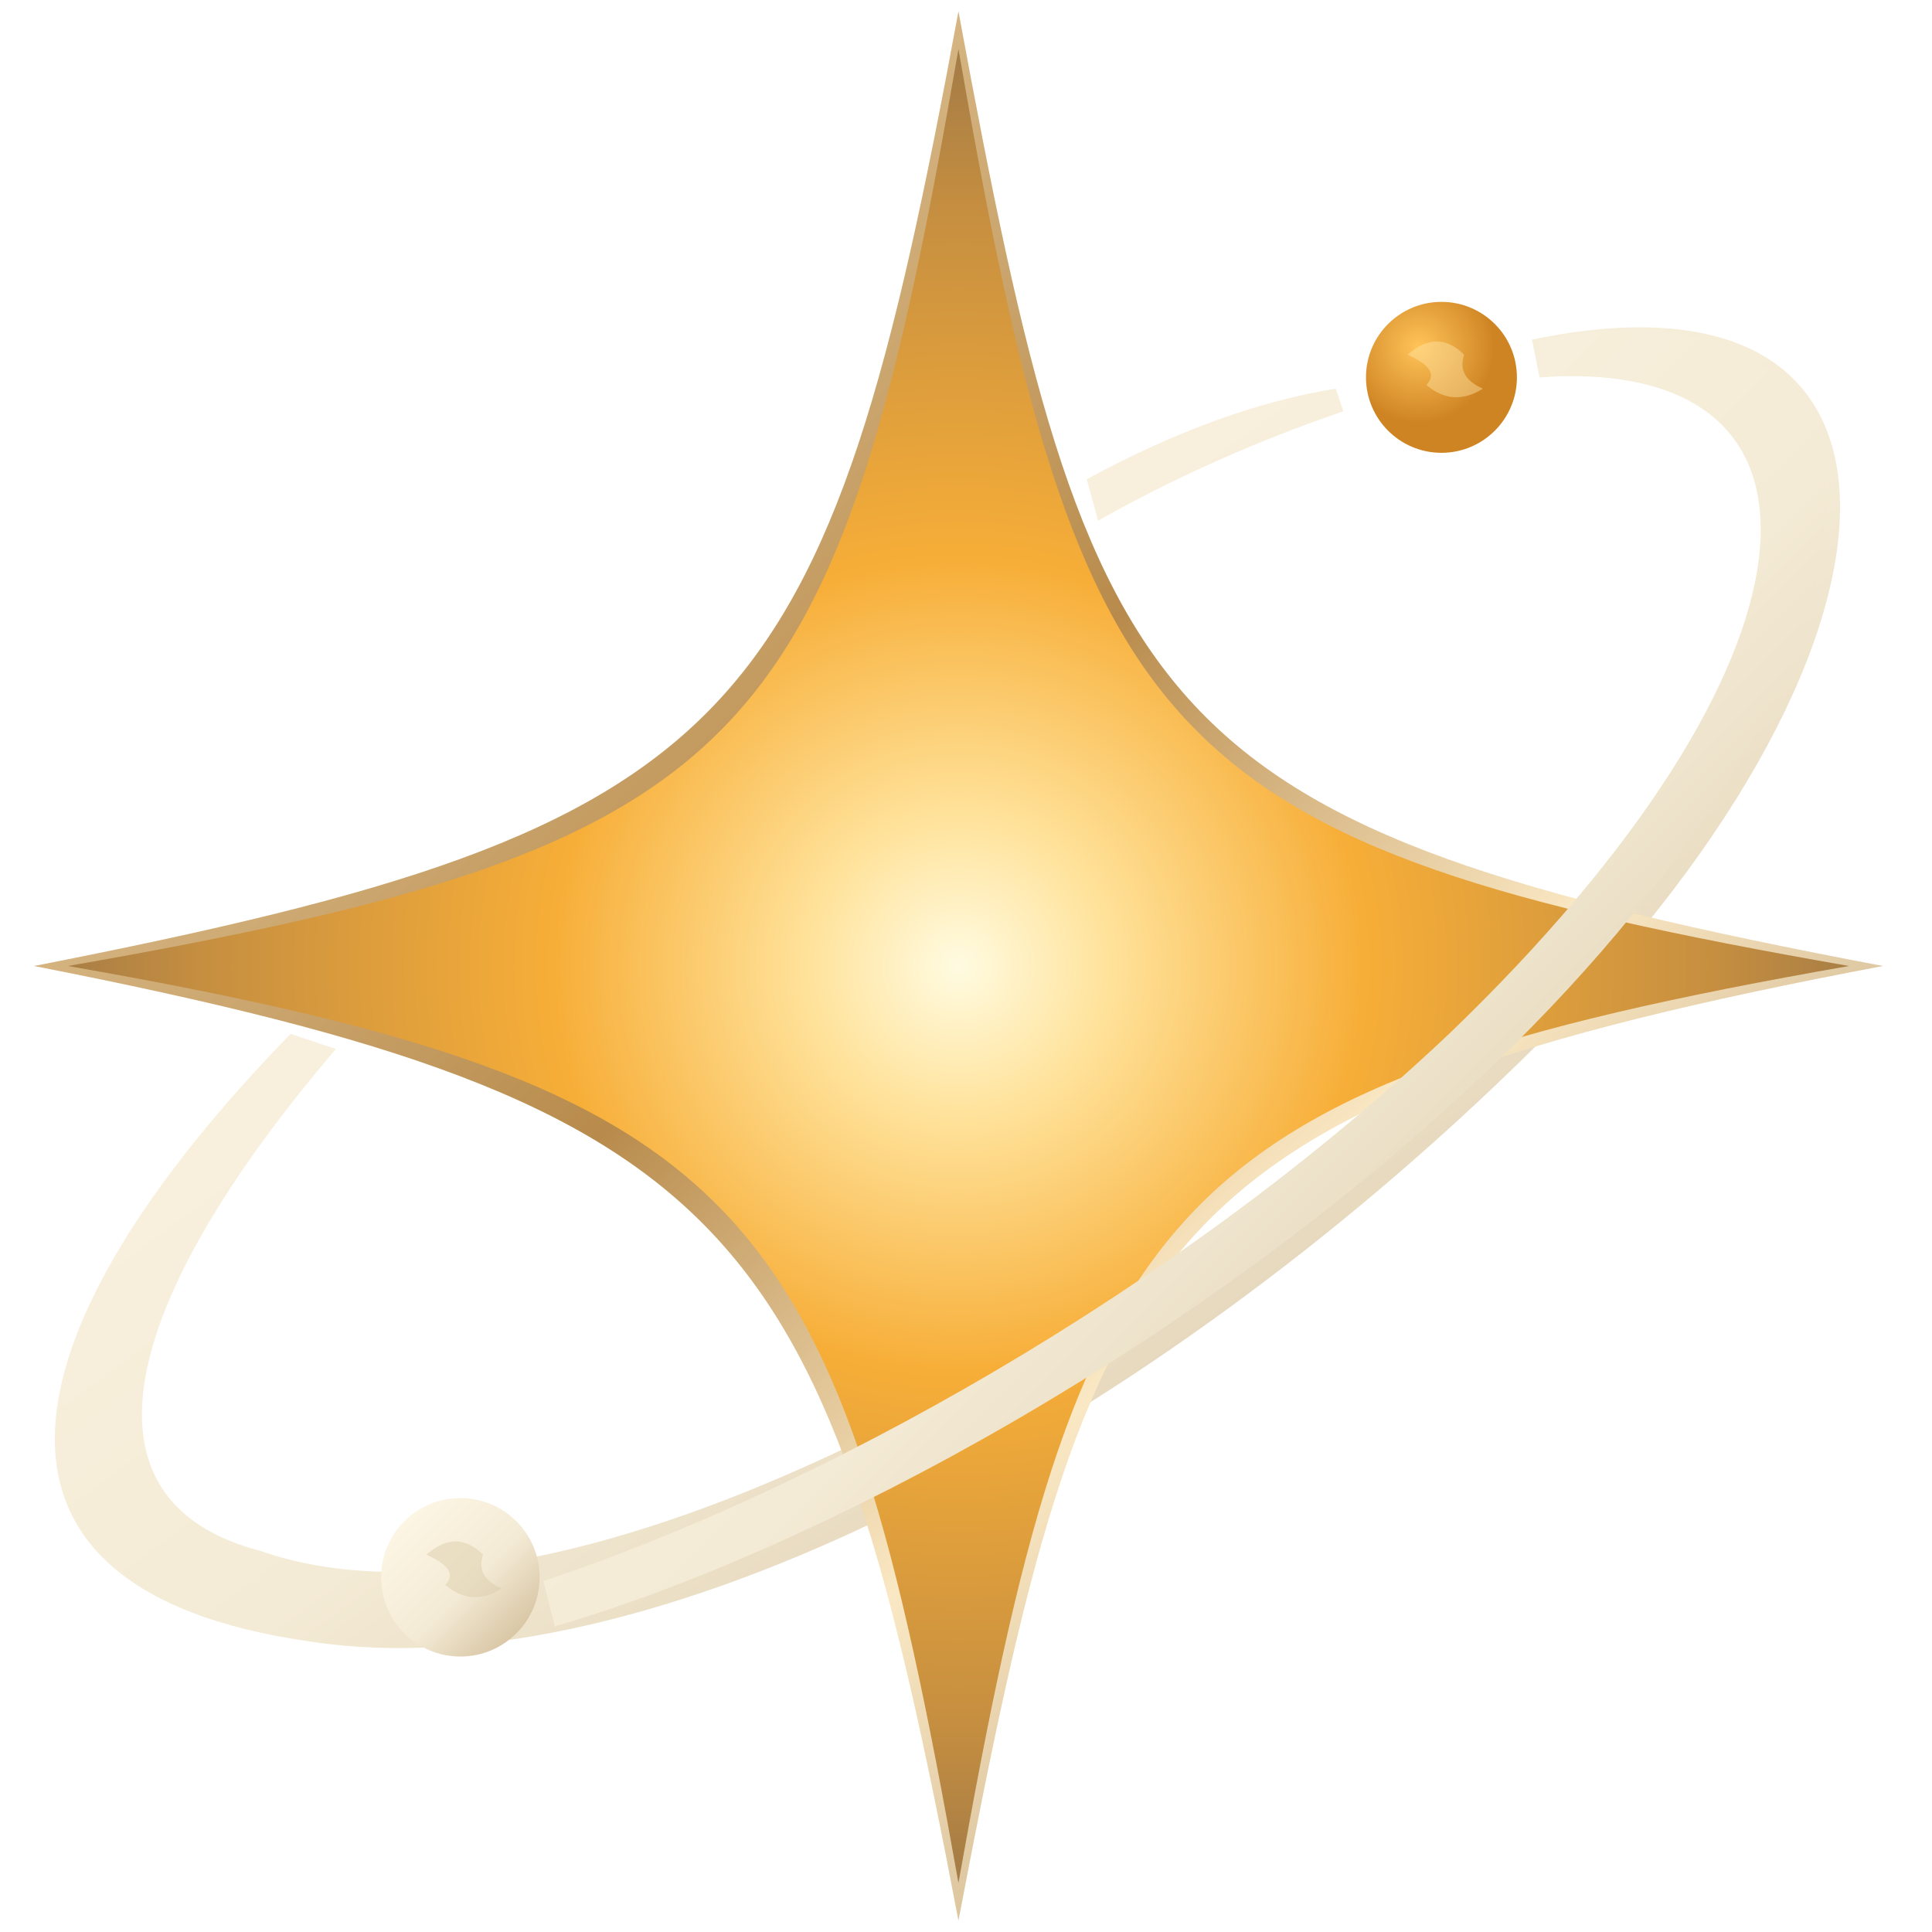
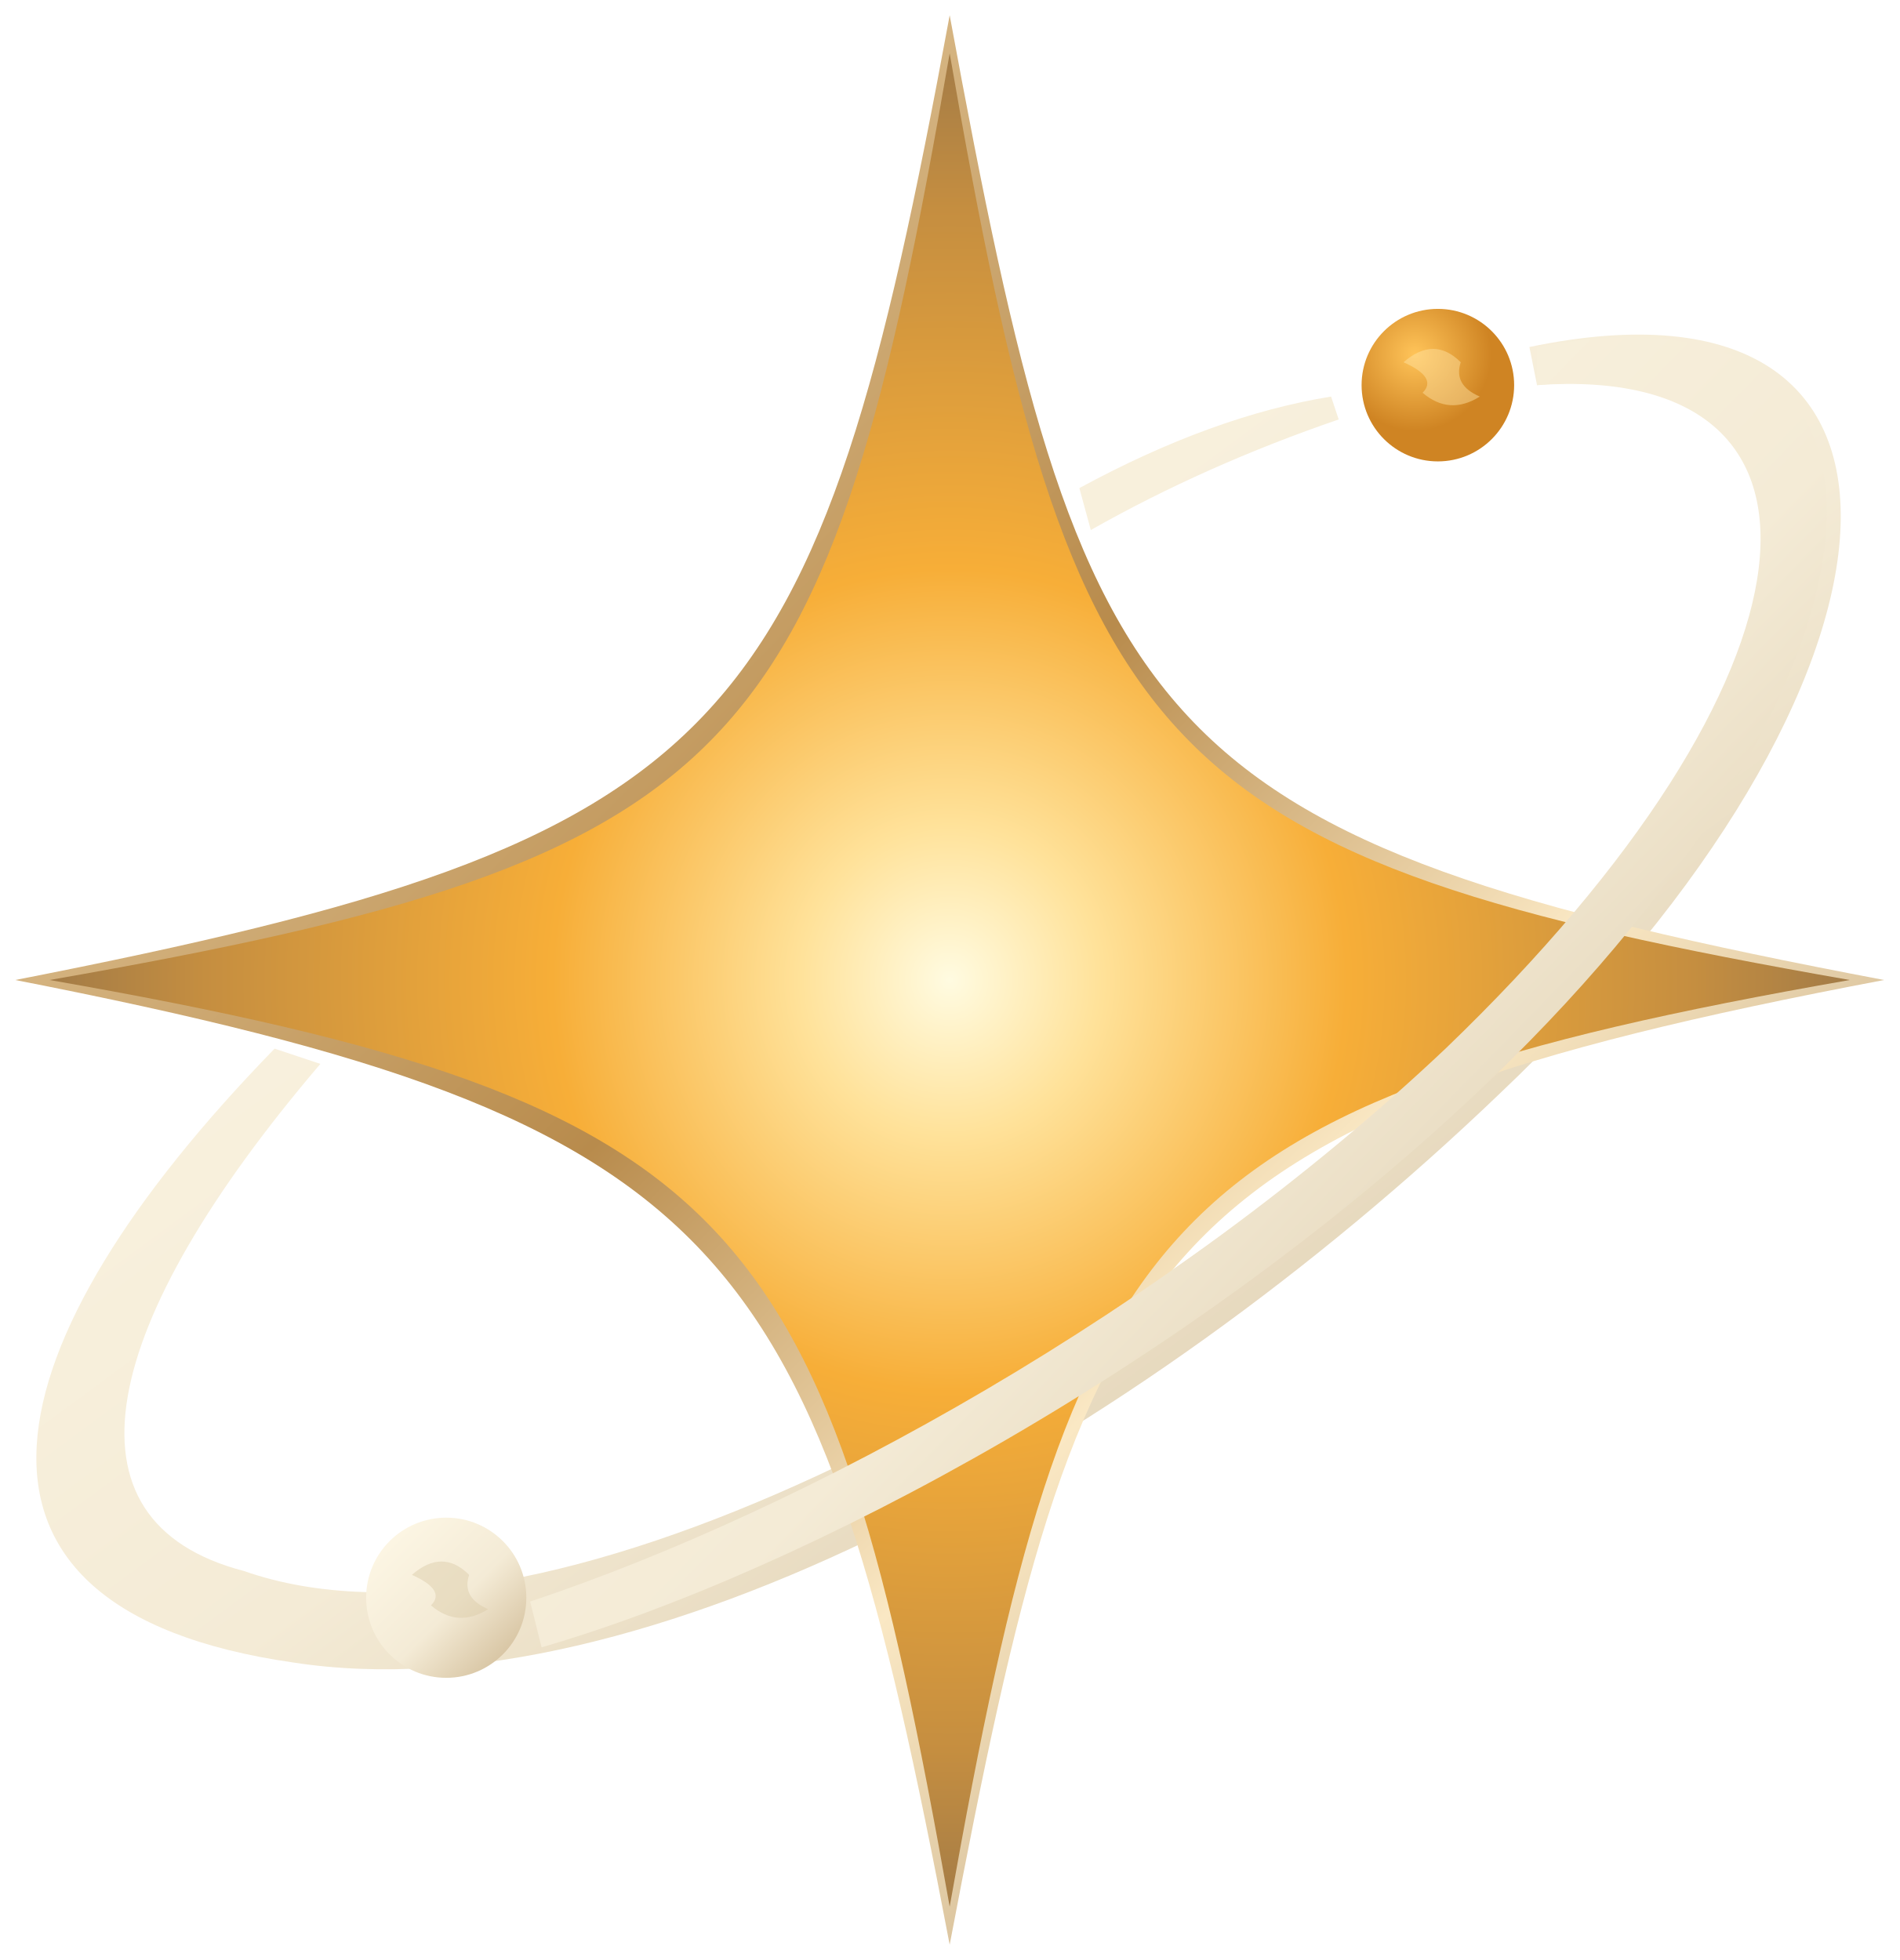
- <svg xmlns="http://www.w3.org/2000/svg" viewBox="58 0 512 512" width="512" height="512" version="1.1">
+ <svg xmlns="http://www.w3.org/2000/svg" viewBox="63.0 -1.0 498.0 514.0" width="498" height="514">
  <defs>
-     <radialGradient id="star-gold" cx="50%" cy="50%" r="56%">
-       <stop offset="0" stop-color="#fffbe1" />
-       <stop offset=".15" stop-color="#ffe29a" />
-       <stop offset=".40" stop-color="#f7ae38" />
-       <stop offset=".75" stop-color="#c58e40" />
-       <stop offset="1" stop-color="#8e704b" />
+     <linearGradient id="orbit-ivory" x1="0" y1="0" x2="1" y2="1">
+       <stop stop-color="#fff9e8" />
+       <stop offset=".55" stop-color="#f4ebd6" />
+       <stop offset="1" stop-color="#ccb58e" />
+     </linearGradient>
+     <radialGradient id="planet-gold" cx="35%" cy="30%">
+       <stop stop-color="#ffc459" />
+       <stop offset="1" stop-color="#cf8423" />
    </radialGradient>
    <linearGradient id="star-edge" x1="0" y1="0" x2="1" y2="1">
      <stop stop-color="#fae8c4" />
      <stop offset=".45" stop-color="#b88b4c" />
      <stop offset=".65" stop-color="#fae8c4" />
      <stop offset="1" stop-color="#967449" />
    </linearGradient>
-     <linearGradient id="orbit-ivory" x1="0" y1="0" x2="1" y2="1">
-       <stop stop-color="#fff9e8" />
-       <stop offset=".55" stop-color="#f4ebd6" />
-       <stop offset="1" stop-color="#ccb58e" />
-     </linearGradient>
-     <linearGradient id="tv-gold" x1="0" y1="0" x2="1" y2="1">
-       <stop stop-color="#fde3a0" />
-       <stop offset=".35" stop-color="#e9a33c" />
-       <stop offset=".6" stop-color="#ffe3a4" />
-       <stop offset="1" stop-color="#bc7830" />
-     </linearGradient>
-     <linearGradient id="letter-white" x1="0" y1="0" x2="0" y2="1">
-       <stop stop-color="#f5f5fa" />
-       <stop offset="1" stop-color="#dce0e9" />
-     </linearGradient>
-     <radialGradient id="planet-gold" cx="35%" cy="30%">
-       <stop stop-color="#ffc459" />
-       <stop offset="1" stop-color="#cf8423" />
+     <radialGradient id="star-gold" cx="50%" cy="50%" r="56%">
+       <stop offset="0" stop-color="#fffbe1" />
+       <stop offset=".15" stop-color="#ffe29a" />
+       <stop offset=".40" stop-color="#f7ae38" />
+       <stop offset=".75" stop-color="#c58e40" />
+       <stop offset="1" stop-color="#8e704b" />
    </radialGradient>
  </defs>
  <g id="stella-e-orbita">
    <path id="orbita-posteriore" d="M464 90 C579 66 569 179 456 286 C360 378 231 449 140 435 C42 421 60 351 135 274 L147 278 C89 346 77 398 127 411 C204 438 345 363 444 274 C557 170 550 91 466 100 Z M346 127 Q381 108 412 103 L414 109 Q379 121 349 138 Z" fill="url(#orbit-ivory)" />
    <path id="stella-bordo" d="M312 3 C347 193 362 219 557 256 C362 293 347 325 312 509 C277 325 256 293 67 256 C256 219 277 193 312 3 Z" fill="url(#star-edge)" />
    <path id="stella-luce" d="M312 13 C344 198 365 224 548 256 C365 288 344 319 312 499 C280 319 259 288 76 256 C259 224 280 198 312 13 Z" fill="url(#star-gold)" />
    <path id="orbita-anteriore" d="M466 90 C574 70 564 176 454 282 C377 356 274 411 205 431 L202 419 C274 395 369 343 442 274 C544 176 551 94 466 100 Z" fill="url(#orbit-ivory)" />
    <circle id="pianeta-440" cx="440" cy="100" r="20" fill="url(#planet-gold)" />
    <path d="M431 94 q8 -7 15 0 q-2 6 5 9 q-8 5 -15 -1 q4 -4 -5 -8" fill="#ffe5a7" opacity=".45" />
    <circle id="pianeta-180" cx="180" cy="418" r="21" fill="url(#orbit-ivory)" />
    <path d="M171 412 q8 -7 15 0 q-2 6 5 9 q-8 5 -15 -1 q4 -4 -5 -8" fill="#d9c9a7" opacity=".45" />
  </g>
</svg>
